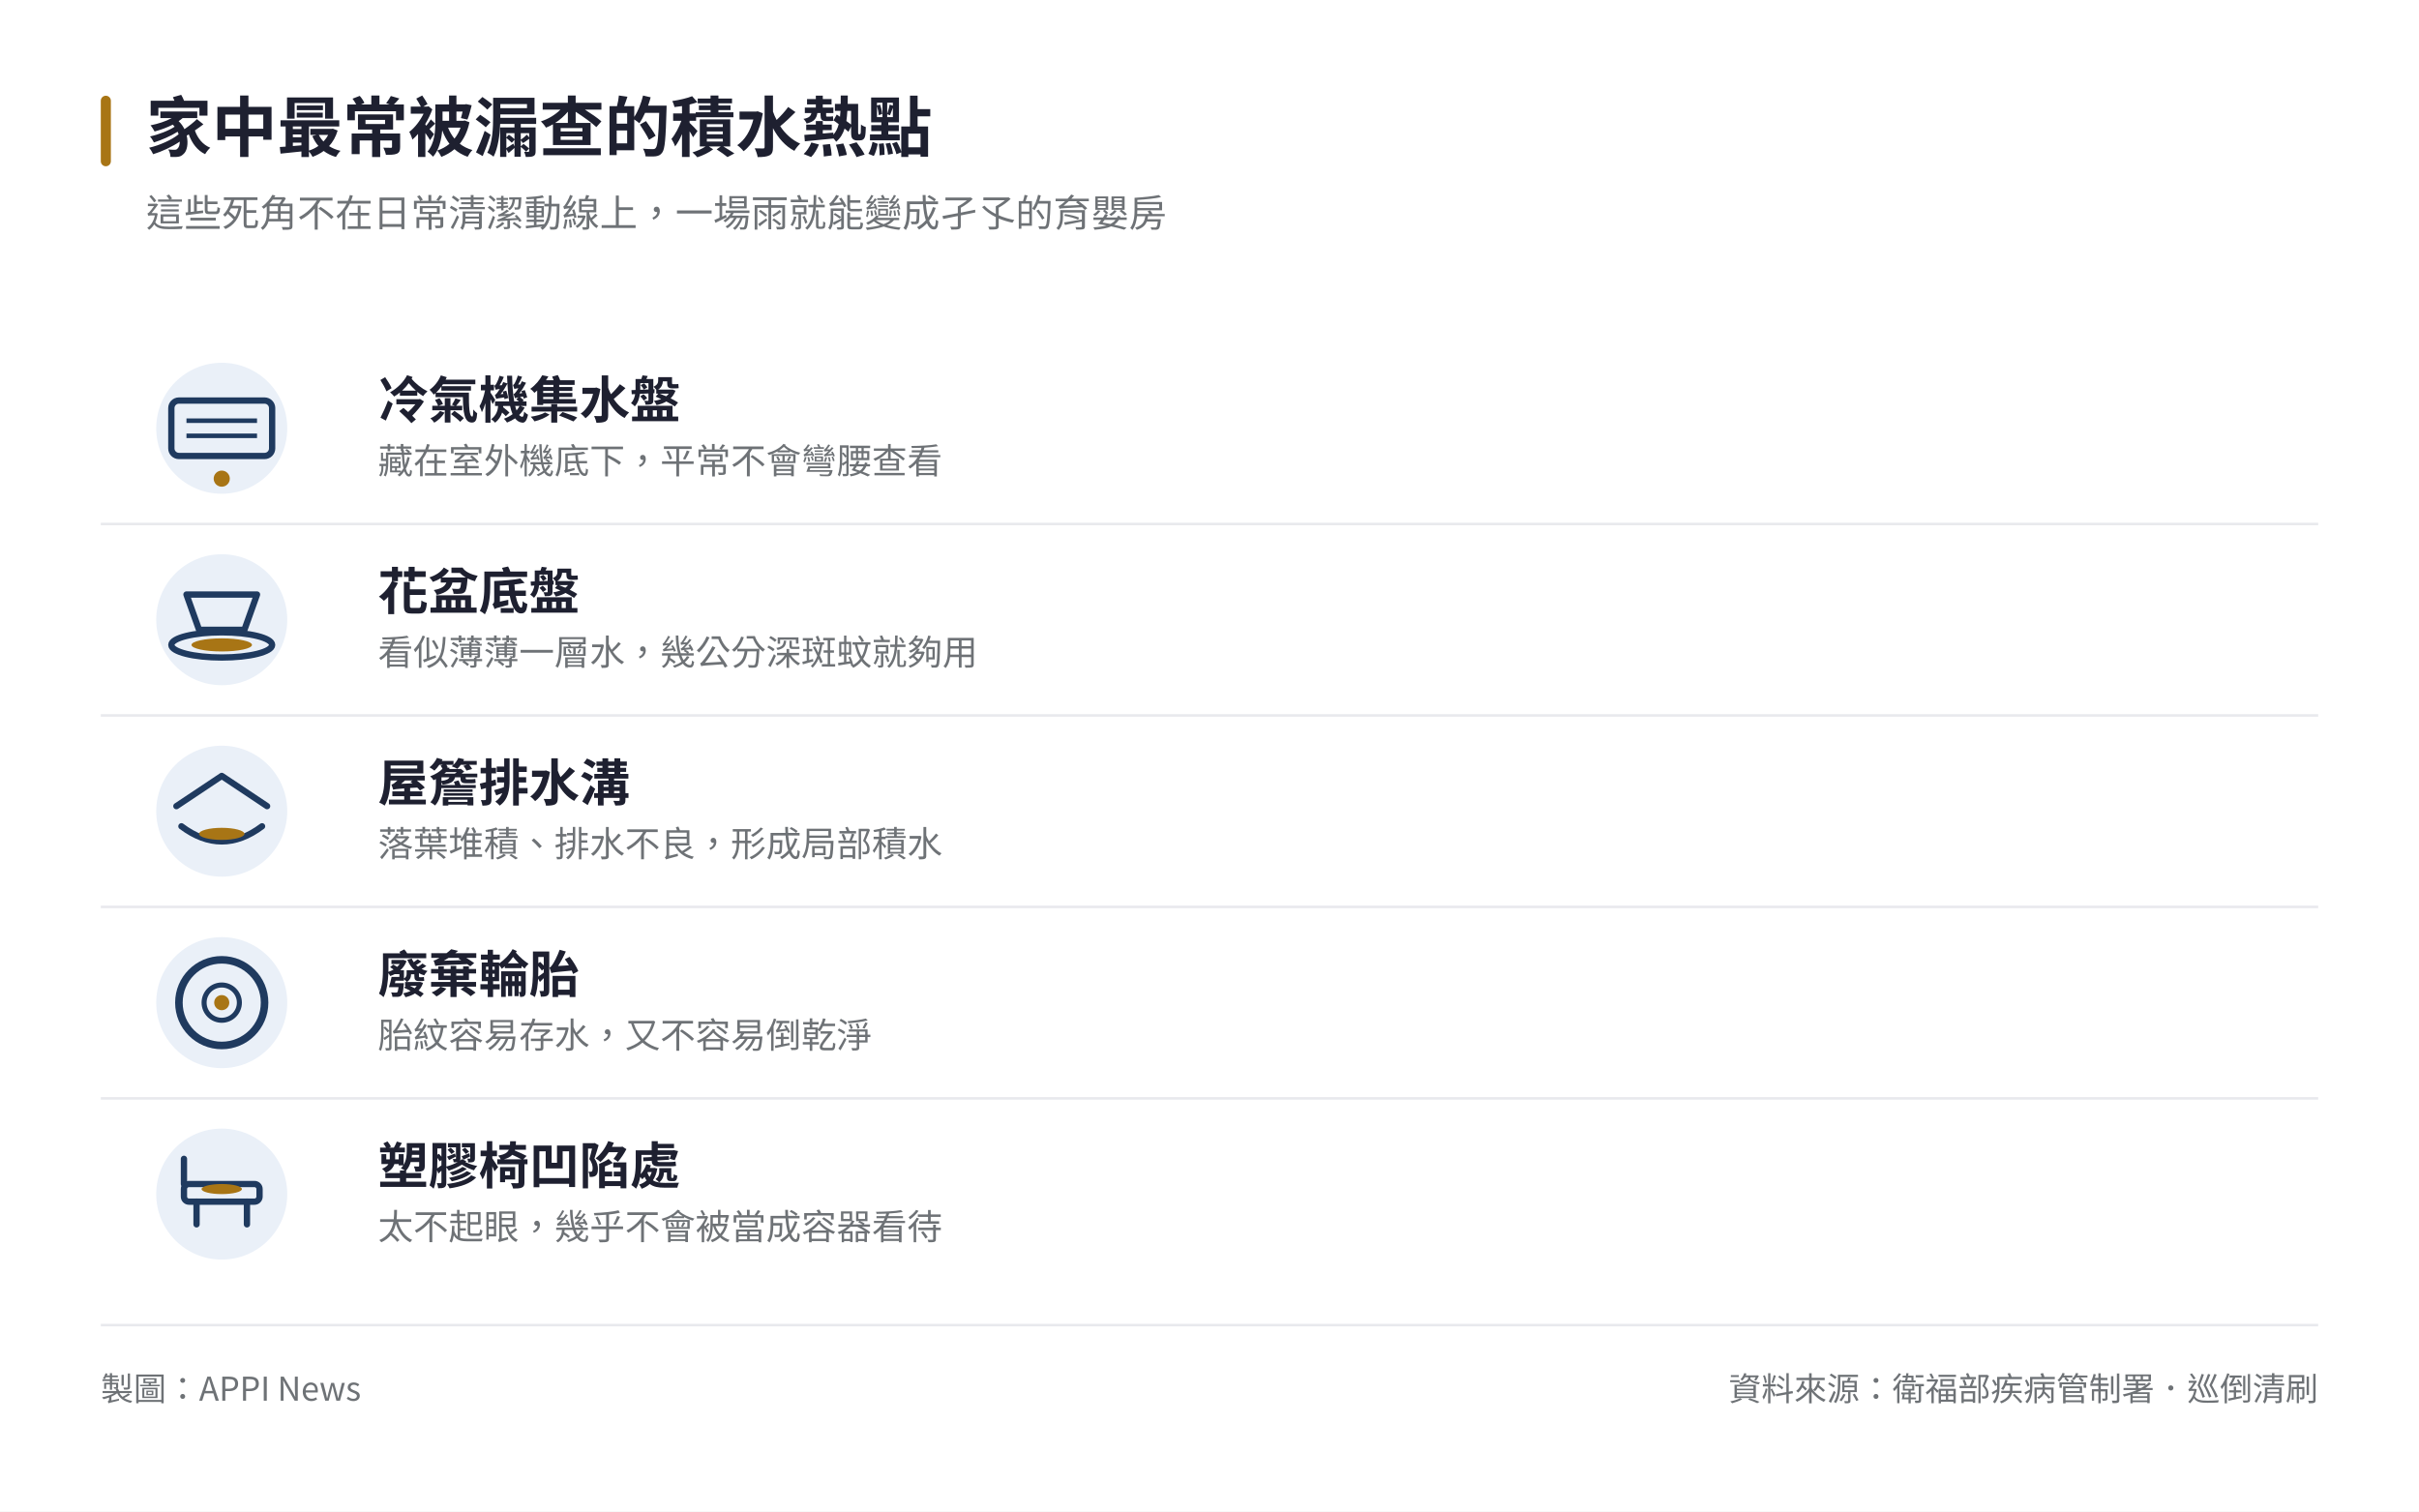
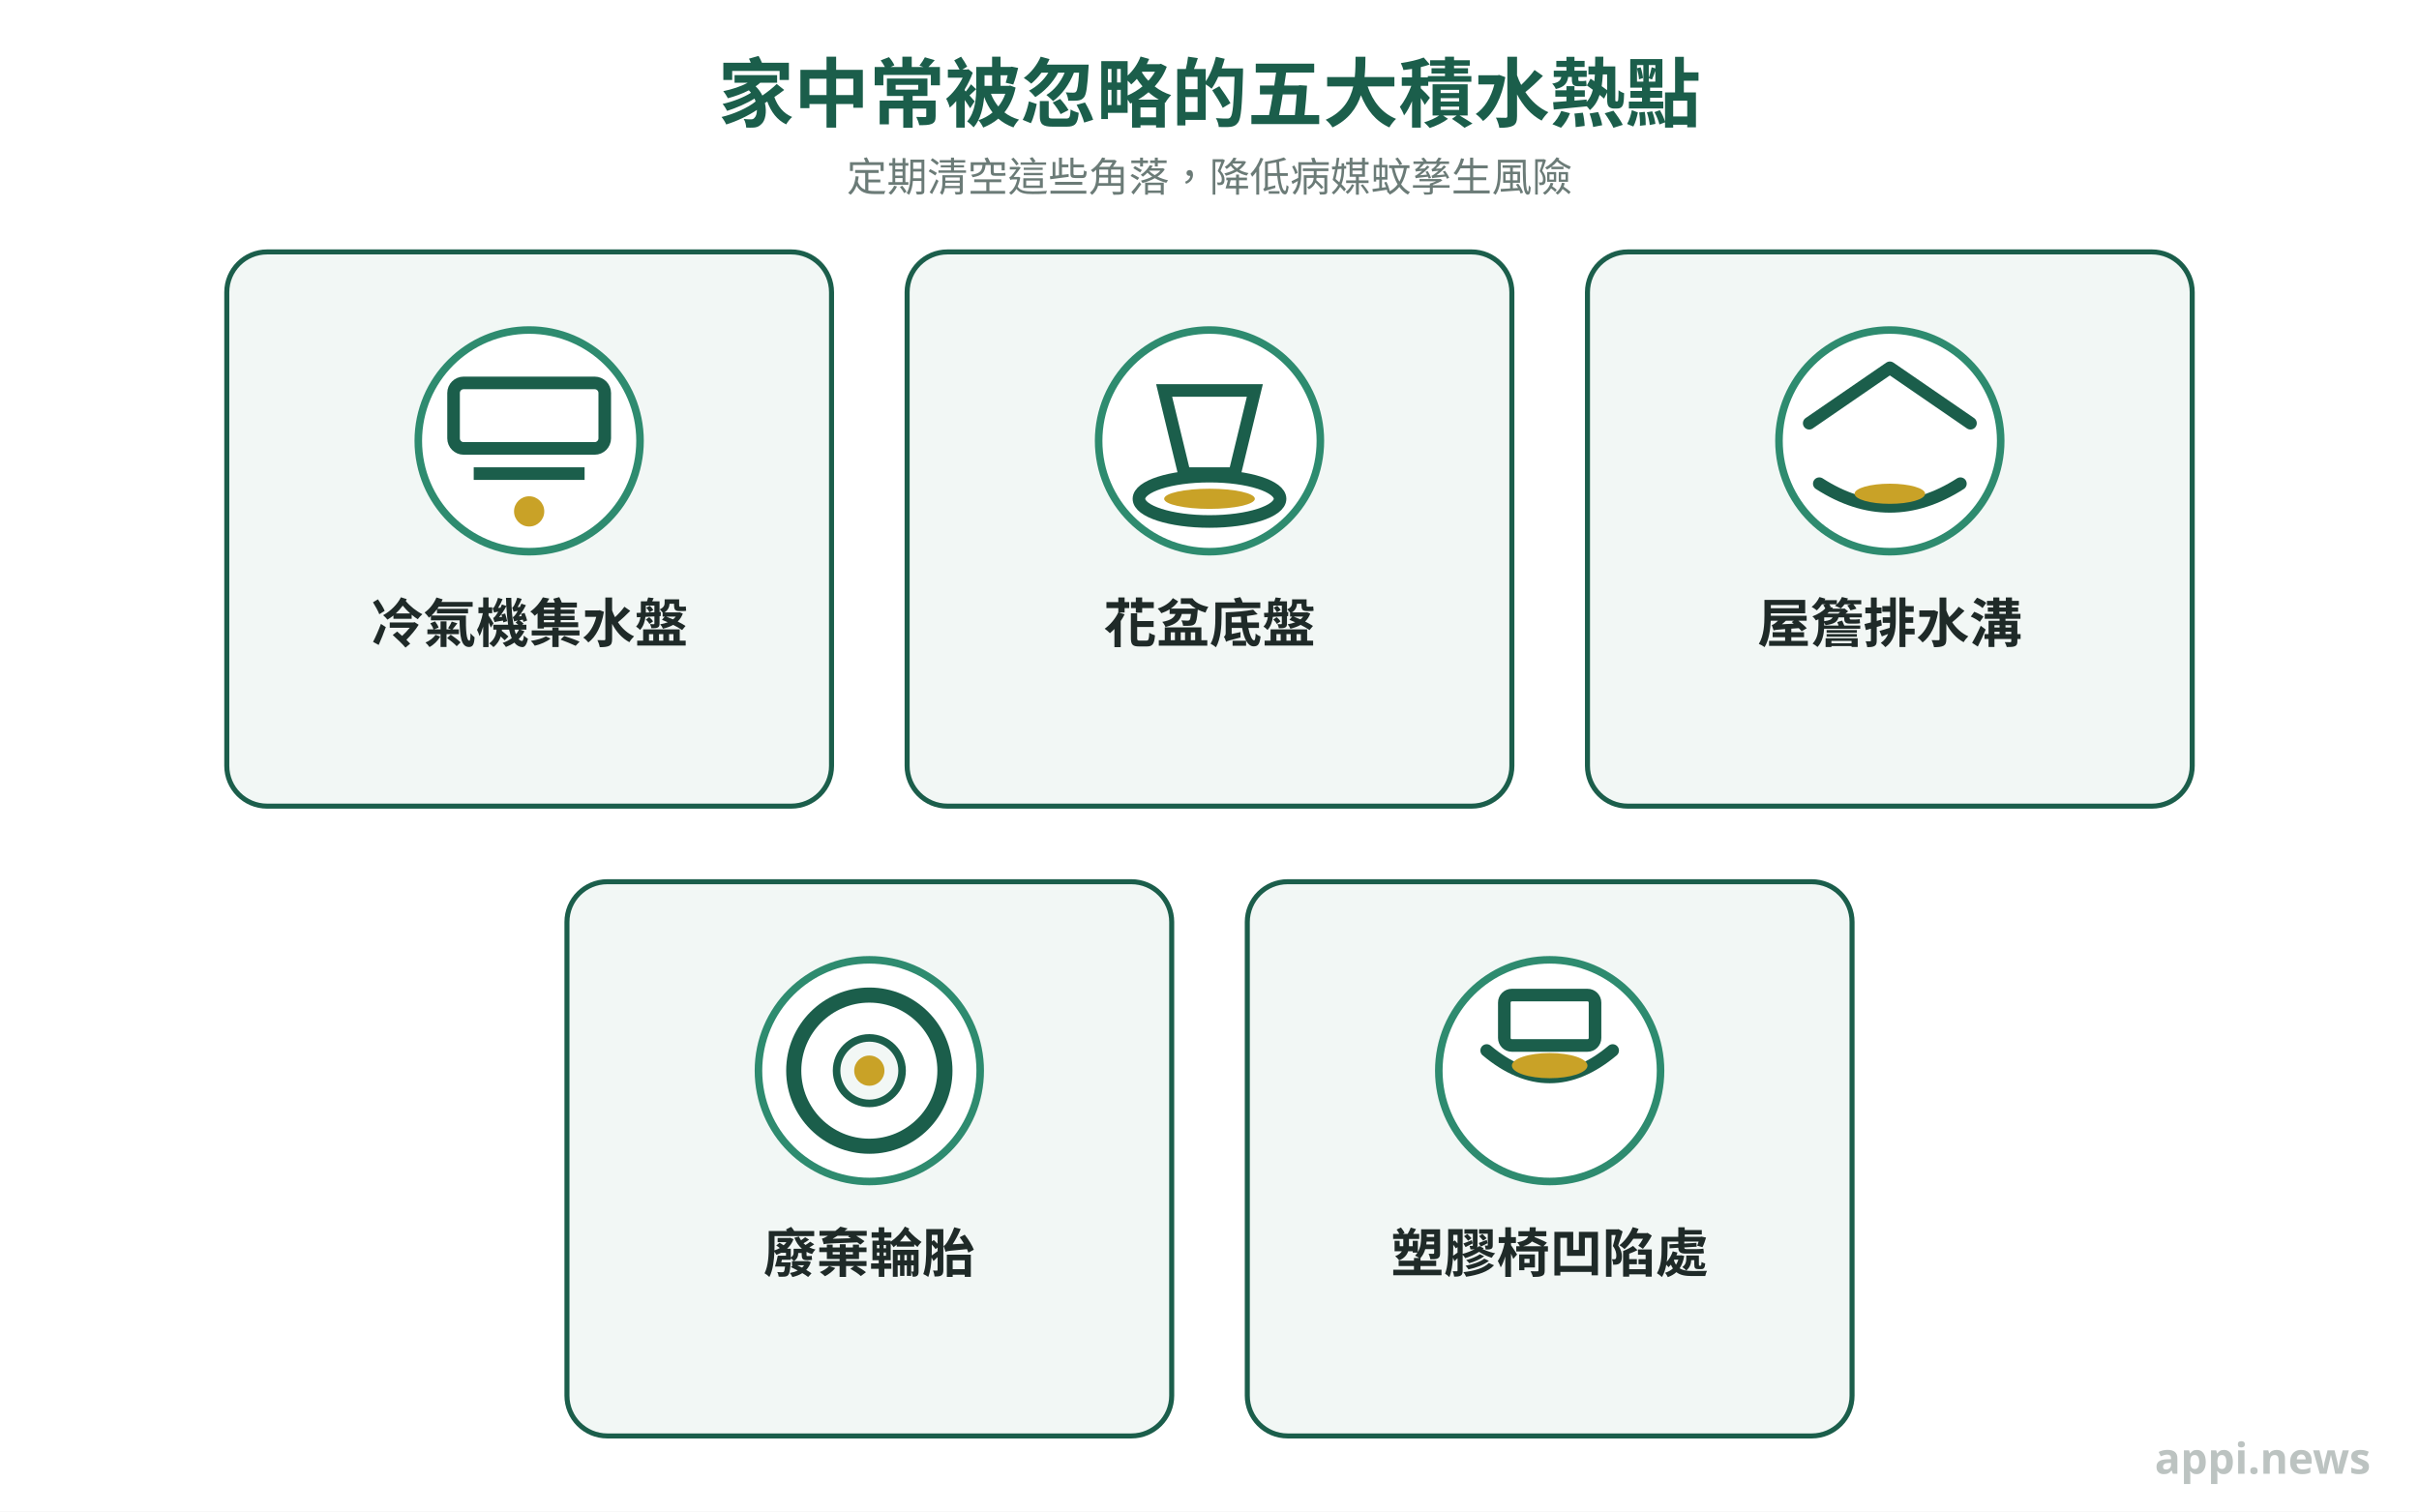
- <svg xmlns="http://www.w3.org/2000/svg" viewBox="0 0 960 600" width="960" height="600" role="img" aria-label="家中最常被漏查的五個積水熱點：冷氣機集水盤、花盆底盤、屋簷排水溝、廢棄輪胎、塑膠椅凹陷處，每一處都可能孳生病媒蚊">
-   <style>
- text{font-family:'Noto Sans TC','PingFang TC','Microsoft JhengHei','Noto Sans CJK TC','Heiti TC',sans-serif;}
- .title{font-size:26px;font-weight:700;fill:#1e2030;}
- .deck{font-size:15px;fill:#6e7276;}
- .name{font-size:20px;font-weight:700;fill:#1e2030;}
- .note{font-size:14px;fill:#6e7276;}
- .foot{font-size:13px;fill:#6e7276;}
- </style>
-   <rect width="960" height="600" fill="#ffffff" />
-   <rect x="40" y="38" width="4" height="28" rx="2" fill="#a87515" />
-   <text x="58" y="60" class="title">家中最常被漏查的積水熱點</text>
-   <text x="58" y="90" class="deck">這些死角不在日常清潔動線上，一場雨就能變成孑孓的育嬰房</text>
-   <line x1="40" y1="208" x2="920" y2="208" stroke="#e8e9ed" stroke-width="1" />
-   <line x1="40" y1="284" x2="920" y2="284" stroke="#e8e9ed" stroke-width="1" />
-   <line x1="40" y1="360" x2="920" y2="360" stroke="#e8e9ed" stroke-width="1" />
-   <line x1="40" y1="436" x2="920" y2="436" stroke="#e8e9ed" stroke-width="1" />
-   <circle cx="88" cy="170" r="26" fill="#eaf0f8" />
-   <rect x="68" y="159" width="40" height="22" rx="3" fill="none" stroke="#1f3a5f" stroke-width="2.5" />
-   <line x1="74" y1="167" x2="102" y2="167" stroke="#1f3a5f" stroke-width="1.8" />
-   <line x1="74" y1="173" x2="102" y2="173" stroke="#1f3a5f" stroke-width="1.8" />
-   <circle cx="88" cy="190" r="3.2" fill="#a87515" />
-   <text x="150" y="166" class="name">冷氣機集水盤</text>
-   <text x="150" y="188" class="note">藏在室外機底下，平常不會彎腰查看</text>
-   <circle cx="88" cy="246" r="26" fill="#eaf0f8" />
-   <path d="M74 236 L102 236 L97 250 L79 250 Z" fill="none" stroke="#1f3a5f" stroke-width="2.5" stroke-linejoin="round" />
-   <ellipse cx="88" cy="256" rx="20" ry="5" fill="none" stroke="#1f3a5f" stroke-width="2.5" />
-   <ellipse cx="88" cy="256" rx="12" ry="2.6" fill="#a87515" />
-   <text x="150" y="242" class="name">花盆底盤</text>
-   <text x="150" y="264" class="note">看似薄薄一層水，幾公分深斑蚊就夠用</text>
-   <circle cx="88" cy="322" r="26" fill="#eaf0f8" />
-   <path d="M70 320 L88 308 L106 320" fill="none" stroke="#1f3a5f" stroke-width="2.5" stroke-linecap="round" stroke-linejoin="round" />
-   <path d="M72 328 Q88 340 104 328" fill="none" stroke="#1f3a5f" stroke-width="2.5" stroke-linecap="round" />
-   <ellipse cx="88" cy="331" rx="9" ry="2.4" fill="#a87515" />
-   <text x="150" y="318" class="name">屋簷排水溝</text>
-   <text x="150" y="340" class="note">落葉堆積、排水不良，形成局部積水</text>
-   <circle cx="88" cy="398" r="26" fill="#eaf0f8" />
-   <circle cx="88" cy="398" r="17" fill="none" stroke="#1f3a5f" stroke-width="3" />
-   <circle cx="88" cy="398" r="7" fill="none" stroke="#1f3a5f" stroke-width="2" />
-   <circle cx="88" cy="398" r="3" fill="#a87515" />
-   <text x="150" y="394" class="name">廢棄輪胎</text>
-   <text x="150" y="416" class="note">胎紋容易存水，又不容易倒乾淨</text>
-   <circle cx="88" cy="474" r="26" fill="#eaf0f8" />
-   <rect x="73" y="470" width="30" height="7" rx="2" fill="none" stroke="#1f3a5f" stroke-width="2.5" />
-   <line x1="73" y1="470" x2="73" y2="460" stroke="#1f3a5f" stroke-width="2.5" stroke-linecap="round" />
-   <line x1="78" y1="477" x2="78" y2="486" stroke="#1f3a5f" stroke-width="2.5" stroke-linecap="round" />
-   <line x1="98" y1="477" x2="98" y2="486" stroke="#1f3a5f" stroke-width="2.5" stroke-linecap="round" />
-   <ellipse cx="88" cy="472" rx="8" ry="2" fill="#a87515" />
-   <text x="150" y="470" class="name">塑膠椅凹陷處</text>
-   <text x="150" y="492" class="note">太不起眼，幾乎不會被當成容器看待</text>
-   <line x1="40" y1="526" x2="920" y2="526" stroke="#e8e9ed" stroke-width="1" />
-   <text x="40" y="556" class="foot">製圖：APPI News</text>
-   <text x="920" y="556" text-anchor="end" class="foot">資料來源：衛福部疾病管制署．巡倒清刷</text>
+ <svg xmlns="http://www.w3.org/2000/svg" viewBox="0 0 960 600" width="960" height="600" font-family="'Noto Sans CJK TC','Microsoft JhengHei',sans-serif">
+   <rect x="0" y="0" width="960" height="600" fill="#FFFFFF" />
+   <text x="480" y="48" text-anchor="middle" font-size="30" font-weight="700" fill="#1B5E4B">家中常被忽略的五大積水熱點</text>
+   <text x="480" y="76" text-anchor="middle" font-size="16" fill="#6B7B77">定期清空這些角落，降低病媒蚊孳生風險</text>
+   <rect x="90" y="100" width="240" height="220" rx="16" fill="#F2F7F5" stroke="#1B5E4B" stroke-width="2" />
+   <circle cx="210" cy="175" r="44" fill="#FFFFFF" stroke="#2E8B6F" stroke-width="3" />
+   <rect x="180" y="152" width="60" height="26" rx="4" fill="none" stroke="#1B5E4B" stroke-width="5" />
+   <line x1="188" y1="188" x2="232" y2="188" stroke="#1B5E4B" stroke-width="5" />
+   <circle cx="210" cy="203" r="6" fill="#C9A227" />
+   <text x="210" y="255" text-anchor="middle" font-size="21" font-weight="700" fill="#1F2A28">冷氣機集水盤</text>
+   <rect x="360" y="100" width="240" height="220" rx="16" fill="#F2F7F5" stroke="#1B5E4B" stroke-width="2" />
+   <circle cx="480" cy="175" r="44" fill="#FFFFFF" stroke="#2E8B6F" stroke-width="3" />
+   <path d="M462,155 L498,155 L490,188 L470,188 Z" fill="none" stroke="#1B5E4B" stroke-width="5" />
+   <ellipse cx="480" cy="198" rx="28" ry="9" fill="none" stroke="#1B5E4B" stroke-width="5" />
+   <ellipse cx="480" cy="198" rx="18" ry="4" fill="#C9A227" />
+   <text x="480" y="255" text-anchor="middle" font-size="21" font-weight="700" fill="#1F2A28">花盆底盤</text>
+   <rect x="630" y="100" width="240" height="220" rx="16" fill="#F2F7F5" stroke="#1B5E4B" stroke-width="2" />
+   <circle cx="750" cy="175" r="44" fill="#FFFFFF" stroke="#2E8B6F" stroke-width="3" />
+   <path d="M718,168 L750,146 L782,168" fill="none" stroke="#1B5E4B" stroke-width="5" stroke-linecap="round" stroke-linejoin="round" />
+   <path d="M722,192 Q750,210 778,192" fill="none" stroke="#1B5E4B" stroke-width="5" stroke-linecap="round" />
+   <ellipse cx="750" cy="196" rx="14" ry="4" fill="#C9A227" />
+   <text x="750" y="255" text-anchor="middle" font-size="21" font-weight="700" fill="#1F2A28">屋簷排水溝</text>
+   <rect x="225" y="350" width="240" height="220" rx="16" fill="#F2F7F5" stroke="#1B5E4B" stroke-width="2" />
+   <circle cx="345" cy="425" r="44" fill="#FFFFFF" stroke="#2E8B6F" stroke-width="3" />
+   <circle cx="345" cy="425" r="30" fill="none" stroke="#1B5E4B" stroke-width="6" />
+   <circle cx="345" cy="425" r="13" fill="#F2F7F5" stroke="#1B5E4B" stroke-width="3" />
+   <circle cx="345" cy="425" r="6" fill="#C9A227" />
+   <text x="345" y="505" text-anchor="middle" font-size="21" font-weight="700" fill="#1F2A28">廢棄輪胎</text>
+   <rect x="495" y="350" width="240" height="220" rx="16" fill="#F2F7F5" stroke="#1B5E4B" stroke-width="2" />
+   <circle cx="615" cy="425" r="44" fill="#FFFFFF" stroke="#2E8B6F" stroke-width="3" />
+   <rect x="597" y="395" width="36" height="20" rx="3" fill="none" stroke="#1B5E4B" stroke-width="5" />
+   <path d="M590,417 Q615,438 640,417" fill="none" stroke="#1B5E4B" stroke-width="5" stroke-linecap="round" />
+   <ellipse cx="615" cy="423" rx="15" ry="5" fill="#C9A227" />
+   <text x="615" y="505" text-anchor="middle" font-size="21" font-weight="700" fill="#1F2A28">塑膠椅凹陷處</text>
+   <text x="940.8" y="585" text-anchor="end" font-family="sans-serif" font-size="17" fill="#6B7B77" fill-opacity="0.45" font-weight="600">appi.news</text>
</svg>
